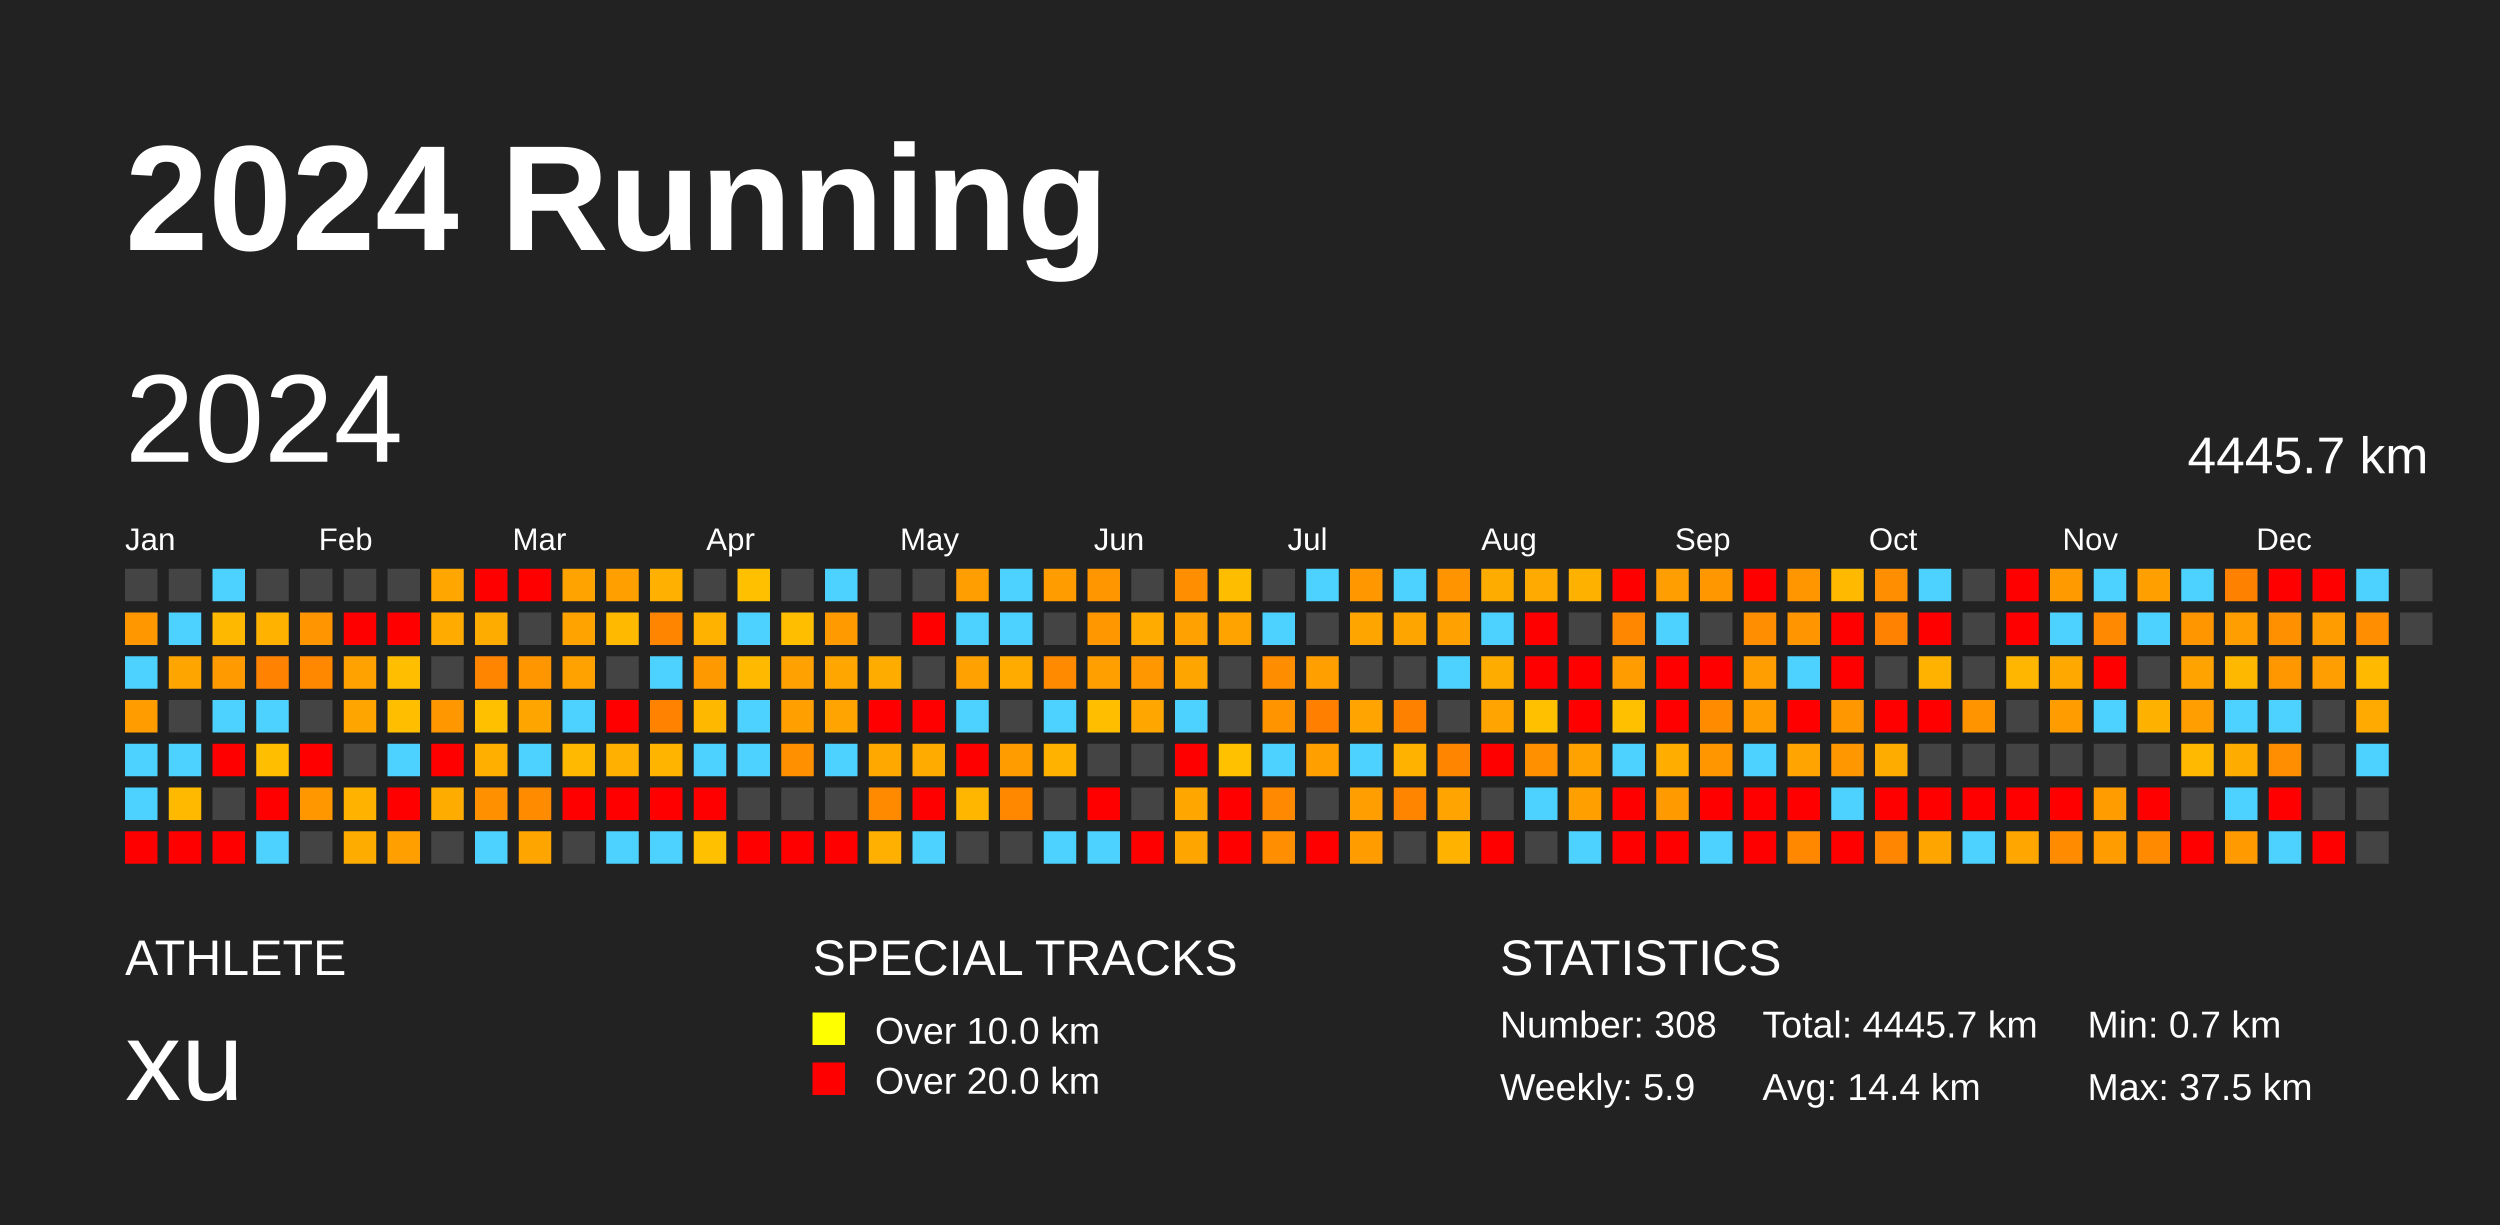
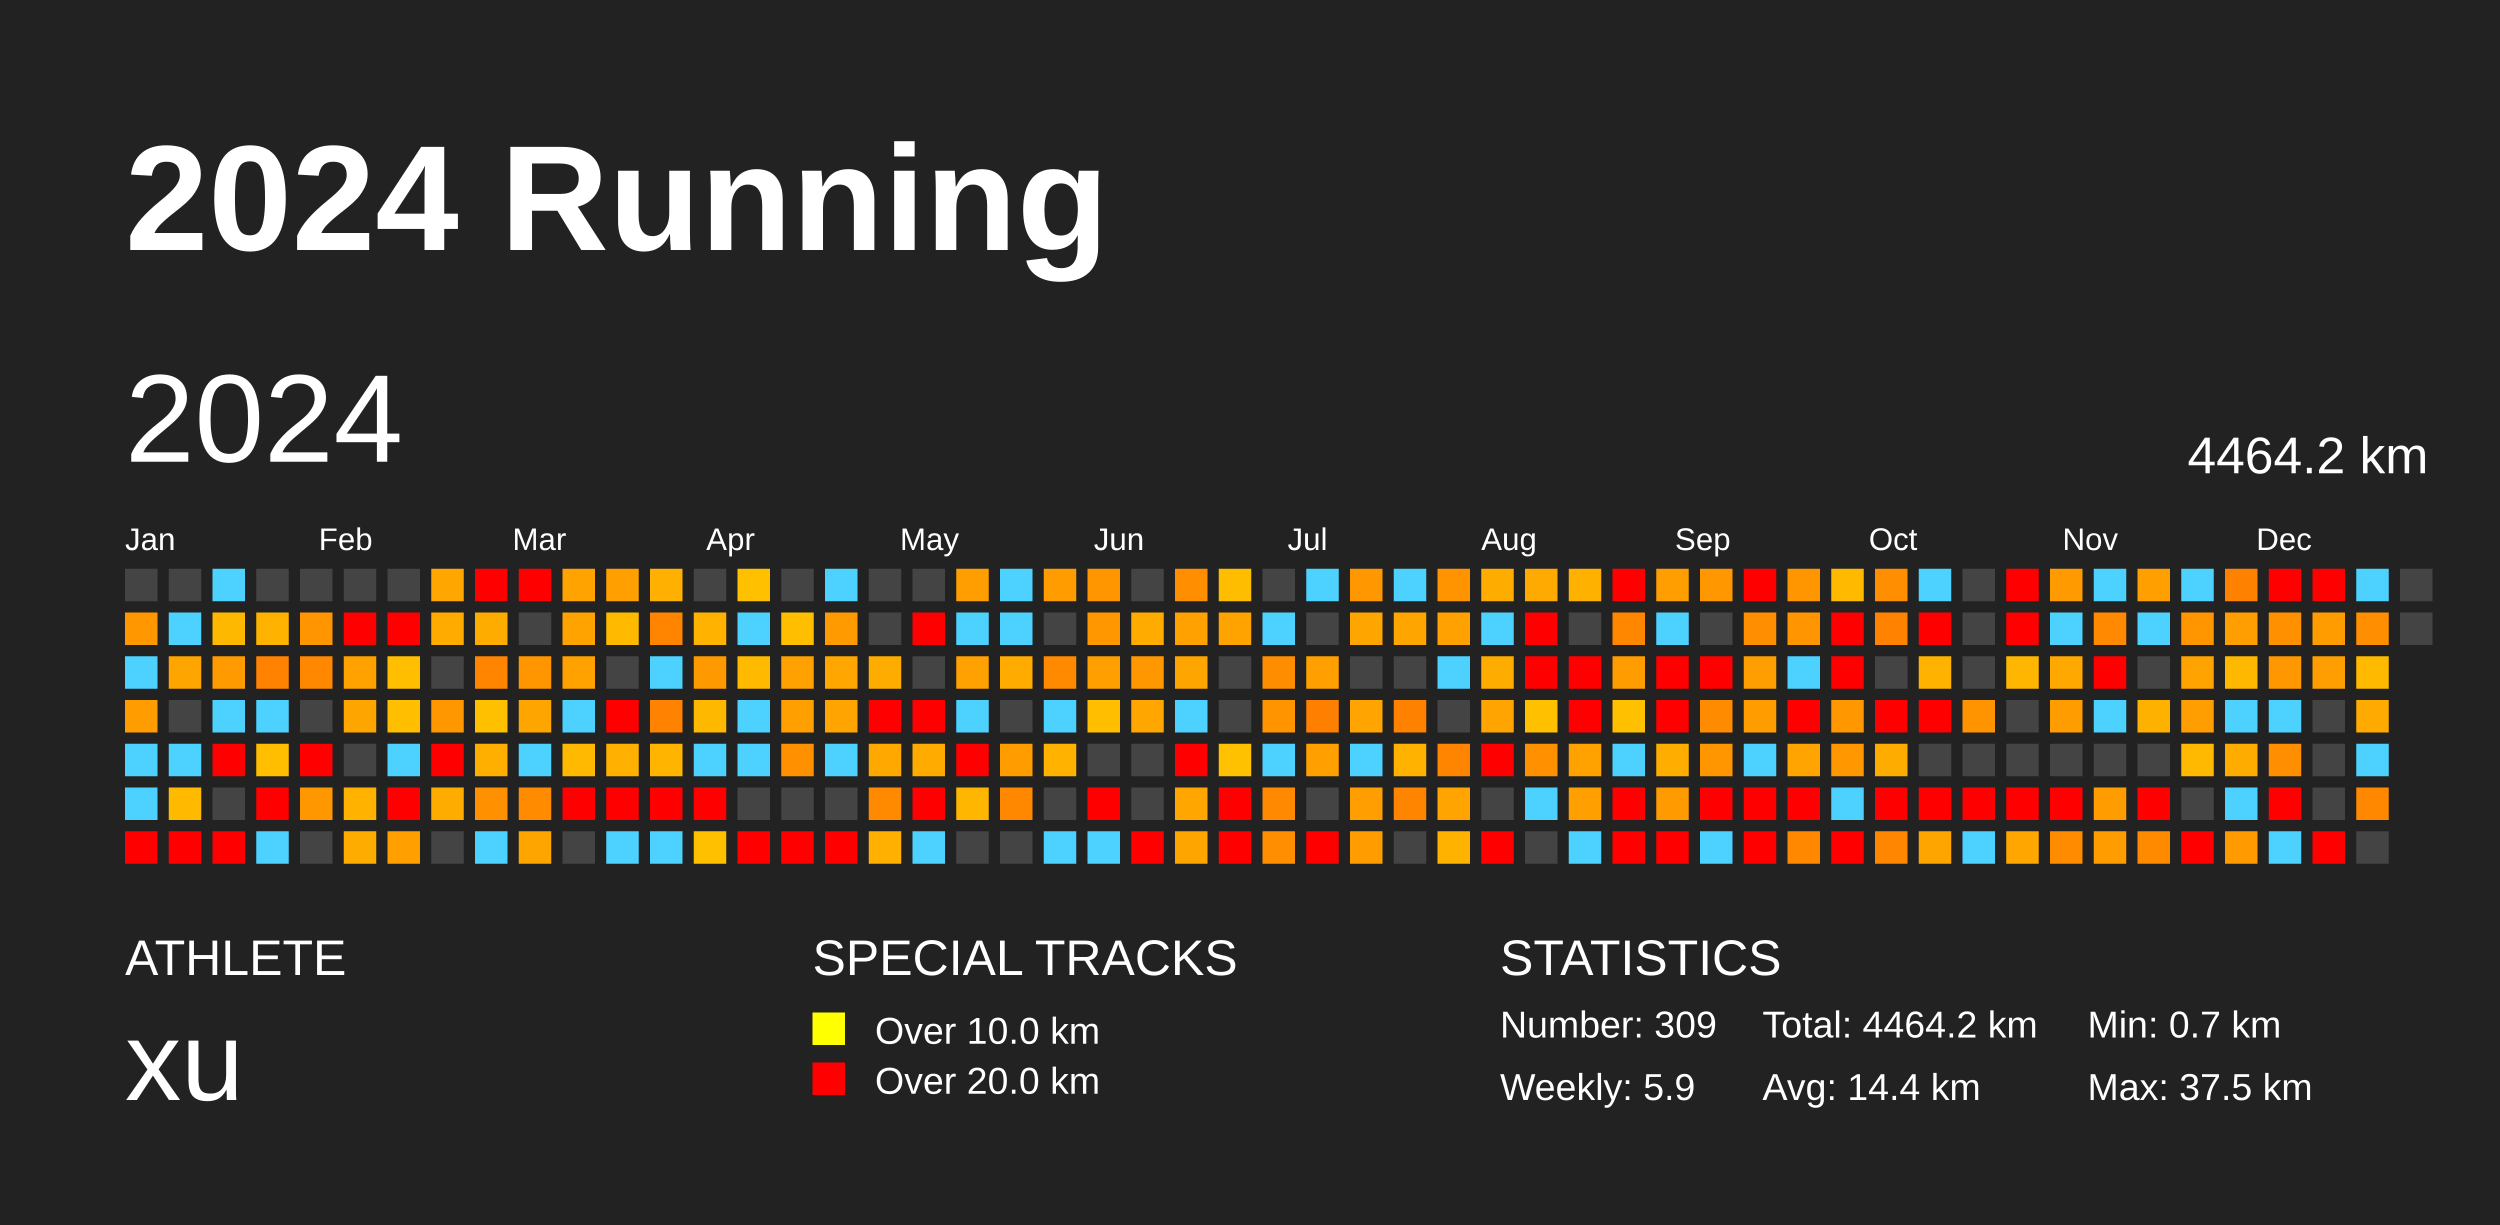
<svg xmlns="http://www.w3.org/2000/svg" baseProfile="full" height="98mm" version="1.1" viewBox="0,0,200,98" width="200mm">
  <defs />
  <rect fill="#222222" height="98" width="200" x="0" y="0" />
  <text fill="#FFFFFF" style="font-size:12px; font-family:Arial; font-weight:bold;" x="10" y="20">2024 Running</text>
  <text fill="#FFFFFF" style="font-size:4px; font-family:Arial" x="10" y="78">ATHLETE</text>
  <text fill="#FFFFFF" style="font-size:9px; font-family:Arial" x="10" y="88">xu</text>
  <text fill="#FFFFFF" style="font-size:4px; font-family:Arial" x="65" y="78">SPECIAL TRACKS</text>
  <rect fill="yellow" height="2.6" width="2.6" x="65" y="81" />
  <text fill="#FFFFFF" style="font-size:3px; font-family:Arial" x="70" y="83.5">Over 10.0 km</text>
  <rect fill="red" height="2.6" width="2.6" x="65" y="85" />
  <text fill="#FFFFFF" style="font-size:3px; font-family:Arial" x="70" y="87.5">Over 20.0 km</text>
  <text fill="#FFFFFF" style="font-size:4px; font-family:Arial" x="120" y="78">STATISTICS</text>
-   <text fill="#FFFFFF" style="font-size:3px; font-family:Arial" x="120" y="83">Number: 308</text>
+   <text fill="#FFFFFF" style="font-size:3px; font-family:Arial" x="120" y="83">Number: 309</text>
  <text fill="#FFFFFF" style="font-size:3px; font-family:Arial" x="120" y="88">Weekly: 5.9</text>
-   <text fill="#FFFFFF" style="font-size:3px; font-family:Arial" x="141" y="83">Total: 4445.7 km</text>
+   <text fill="#FFFFFF" style="font-size:3px; font-family:Arial" x="141" y="83">Total: 4464.2 km</text>
  <text fill="#FFFFFF" style="font-size:3px; font-family:Arial" x="141" y="88">Avg: 14.4 km</text>
  <text fill="#FFFFFF" style="font-size:3px; font-family:Arial" x="167" y="83">Min: 0.7 km</text>
  <text fill="#FFFFFF" style="font-size:3px; font-family:Arial" x="167" y="88">Max: 37.5 km</text>
  <text dominant-baseline="hanging" fill="#FFFFFF" style="font-size:10.0px; font-family:Arial;" x="10" y="30">2024</text>
-   <text dominant-baseline="hanging" fill="#FFFFFF" style="font-size:4.125px; font-family:Arial;" x="175" y="35">4445.7 km</text>
+   <text dominant-baseline="hanging" fill="#FFFFFF" style="font-size:4.125px; font-family:Arial;" x="175" y="35">4464.2 km</text>
  <text fill="#FFFFFF" style="font-size:2.5px; font-family:Arial" x="10.0" y="44">Jan</text>
  <text fill="#FFFFFF" style="font-size:2.5px; font-family:Arial" x="25.5" y="44">Feb</text>
  <text fill="#FFFFFF" style="font-size:2.5px; font-family:Arial" x="41.0" y="44">Mar</text>
  <text fill="#FFFFFF" style="font-size:2.5px; font-family:Arial" x="56.5" y="44">Apr</text>
  <text fill="#FFFFFF" style="font-size:2.5px; font-family:Arial" x="72.0" y="44">May</text>
  <text fill="#FFFFFF" style="font-size:2.5px; font-family:Arial" x="87.5" y="44">Jun</text>
  <text fill="#FFFFFF" style="font-size:2.5px; font-family:Arial" x="103.0" y="44">Jul</text>
  <text fill="#FFFFFF" style="font-size:2.5px; font-family:Arial" x="118.5" y="44">Aug</text>
  <text fill="#FFFFFF" style="font-size:2.5px; font-family:Arial" x="134.0" y="44">Sep</text>
  <text fill="#FFFFFF" style="font-size:2.5px; font-family:Arial" x="149.5" y="44">Oct</text>
  <text fill="#FFFFFF" style="font-size:2.5px; font-family:Arial" x="165.0" y="44">Nov</text>
  <text fill="#FFFFFF" style="font-size:2.5px; font-family:Arial" x="180.5" y="44">Dec</text>
  <rect fill="#444444" height="2.6" width="2.6" x="10.0" y="45.5" />
  <rect fill="#ff9700" height="2.6" width="2.6" x="10.0" y="49.0" />
  <rect fill="#4dd2ff" height="2.6" width="2.6" x="10.0" y="52.5" />
  <rect fill="#ff9c00" height="2.6" width="2.6" x="10.0" y="56.0" />
  <rect fill="#4dd2ff" height="2.6" width="2.6" x="10.0" y="59.5" />
  <rect fill="#4dd2ff" height="2.6" width="2.6" x="10.0" y="63.0" />
  <rect fill="red" height="2.6" width="2.6" x="10.0" y="66.5" />
  <rect fill="#444444" height="2.6" width="2.6" x="13.5" y="45.5" />
  <rect fill="#4dd2ff" height="2.6" width="2.6" x="13.5" y="49.0" />
  <rect fill="#ffa500" height="2.6" width="2.6" x="13.5" y="52.5" />
  <rect fill="#444444" height="2.6" width="2.6" x="13.5" y="56.0" />
  <rect fill="#4dd2ff" height="2.6" width="2.6" x="13.5" y="59.5" />
  <rect fill="#ffba00" height="2.6" width="2.6" x="13.5" y="63.0" />
  <rect fill="red" height="2.6" width="2.6" x="13.5" y="66.5" />
  <rect fill="#4dd2ff" height="2.6" width="2.6" x="17.0" y="45.5" />
  <rect fill="#ffb800" height="2.6" width="2.6" x="17.0" y="49.0" />
  <rect fill="#ff9b00" height="2.6" width="2.6" x="17.0" y="52.5" />
  <rect fill="#4dd2ff" height="2.6" width="2.6" x="17.0" y="56.0" />
  <rect fill="red" height="2.6" width="2.6" x="17.0" y="59.5" />
  <rect fill="#444444" height="2.6" width="2.6" x="17.0" y="63.0" />
  <rect fill="red" height="2.6" width="2.6" x="17.0" y="66.5" />
  <rect fill="#444444" height="2.6" width="2.6" x="20.5" y="45.5" />
  <rect fill="#ffb300" height="2.6" width="2.6" x="20.5" y="49.0" />
  <rect fill="#ff8300" height="2.6" width="2.6" x="20.5" y="52.5" />
  <rect fill="#4dd2ff" height="2.6" width="2.6" x="20.5" y="56.0" />
  <rect fill="#ffbf00" height="2.6" width="2.6" x="20.5" y="59.5" />
  <rect fill="red" height="2.6" width="2.6" x="20.5" y="63.0" />
  <rect fill="#4dd2ff" height="2.6" width="2.6" x="20.5" y="66.5" />
  <rect fill="#444444" height="2.6" width="2.6" x="24.0" y="45.5" />
  <rect fill="#ff9500" height="2.6" width="2.6" x="24.0" y="49.0" />
  <rect fill="#ff8800" height="2.6" width="2.6" x="24.0" y="52.5" />
  <rect fill="#444444" height="2.6" width="2.6" x="24.0" y="56.0" />
  <rect fill="red" height="2.6" width="2.6" x="24.0" y="59.5" />
  <rect fill="#ff9700" height="2.6" width="2.6" x="24.0" y="63.0" />
  <rect fill="#444444" height="2.6" width="2.6" x="24.0" y="66.5" />
  <rect fill="#444444" height="2.6" width="2.6" x="27.5" y="45.5" />
  <rect fill="red" height="2.6" width="2.6" x="27.5" y="49.0" />
  <rect fill="#ffa200" height="2.6" width="2.6" x="27.5" y="52.5" />
  <rect fill="#ffa500" height="2.6" width="2.6" x="27.5" y="56.0" />
  <rect fill="#444444" height="2.6" width="2.6" x="27.5" y="59.5" />
  <rect fill="#ffb200" height="2.6" width="2.6" x="27.5" y="63.0" />
  <rect fill="#ffac00" height="2.6" width="2.6" x="27.5" y="66.5" />
  <rect fill="#444444" height="2.6" width="2.6" x="31.0" y="45.5" />
  <rect fill="red" height="2.6" width="2.6" x="31.0" y="49.0" />
  <rect fill="#ffbf00" height="2.6" width="2.6" x="31.0" y="52.5" />
  <rect fill="#ffbe00" height="2.6" width="2.6" x="31.0" y="56.0" />
  <rect fill="#4dd2ff" height="2.6" width="2.6" x="31.0" y="59.5" />
  <rect fill="red" height="2.6" width="2.6" x="31.0" y="63.0" />
  <rect fill="#ff9f00" height="2.6" width="2.6" x="31.0" y="66.5" />
  <rect fill="#ffa600" height="2.6" width="2.6" x="34.5" y="45.5" />
  <rect fill="#ffab00" height="2.6" width="2.6" x="34.5" y="49.0" />
  <rect fill="#444444" height="2.6" width="2.6" x="34.5" y="52.5" />
  <rect fill="#ff9800" height="2.6" width="2.6" x="34.5" y="56.0" />
  <rect fill="red" height="2.6" width="2.6" x="34.5" y="59.5" />
  <rect fill="#ffac00" height="2.6" width="2.6" x="34.5" y="63.0" />
  <rect fill="#444444" height="2.6" width="2.6" x="34.5" y="66.5" />
  <rect fill="red" height="2.6" width="2.6" x="38.0" y="45.5" />
  <rect fill="#ffac00" height="2.6" width="2.6" x="38.0" y="49.0" />
  <rect fill="#ff8400" height="2.6" width="2.6" x="38.0" y="52.5" />
  <rect fill="#ffc000" height="2.6" width="2.6" x="38.0" y="56.0" />
  <rect fill="#ffaf00" height="2.6" width="2.6" x="38.0" y="59.5" />
  <rect fill="#ff9000" height="2.6" width="2.6" x="38.0" y="63.0" />
  <rect fill="#4dd2ff" height="2.6" width="2.6" x="38.0" y="66.5" />
  <rect fill="red" height="2.6" width="2.6" x="41.5" y="45.5" />
  <rect fill="#444444" height="2.6" width="2.6" x="41.5" y="49.0" />
  <rect fill="#ff9600" height="2.6" width="2.6" x="41.5" y="52.5" />
  <rect fill="#ffa500" height="2.6" width="2.6" x="41.5" y="56.0" />
  <rect fill="#4dd2ff" height="2.6" width="2.6" x="41.5" y="59.5" />
  <rect fill="#ff8b00" height="2.6" width="2.6" x="41.5" y="63.0" />
  <rect fill="#ffa500" height="2.6" width="2.6" x="41.5" y="66.5" />
  <rect fill="#ffa300" height="2.6" width="2.6" x="45.0" y="45.5" />
  <rect fill="#ffa300" height="2.6" width="2.6" x="45.0" y="49.0" />
  <rect fill="#ffa200" height="2.6" width="2.6" x="45.0" y="52.5" />
  <rect fill="#4dd2ff" height="2.6" width="2.6" x="45.0" y="56.0" />
  <rect fill="#ffb900" height="2.6" width="2.6" x="45.0" y="59.5" />
  <rect fill="red" height="2.6" width="2.6" x="45.0" y="63.0" />
  <rect fill="#444444" height="2.6" width="2.6" x="45.0" y="66.5" />
  <rect fill="#ffa000" height="2.6" width="2.6" x="48.5" y="45.5" />
  <rect fill="#ffba00" height="2.6" width="2.6" x="48.5" y="49.0" />
  <rect fill="#444444" height="2.6" width="2.6" x="48.5" y="52.5" />
  <rect fill="red" height="2.6" width="2.6" x="48.5" y="56.0" />
  <rect fill="#ffb000" height="2.6" width="2.6" x="48.5" y="59.5" />
  <rect fill="red" height="2.6" width="2.6" x="48.5" y="63.0" />
  <rect fill="#4dd2ff" height="2.6" width="2.6" x="48.5" y="66.5" />
  <rect fill="#ffb000" height="2.6" width="2.6" x="52.0" y="45.5" />
  <rect fill="#ff8400" height="2.6" width="2.6" x="52.0" y="49.0" />
  <rect fill="#4dd2ff" height="2.6" width="2.6" x="52.0" y="52.5" />
  <rect fill="#ff8200" height="2.6" width="2.6" x="52.0" y="56.0" />
  <rect fill="#ffb500" height="2.6" width="2.6" x="52.0" y="59.5" />
  <rect fill="red" height="2.6" width="2.6" x="52.0" y="63.0" />
  <rect fill="#4dd2ff" height="2.6" width="2.6" x="52.0" y="66.5" />
  <rect fill="#444444" height="2.6" width="2.6" x="55.5" y="45.5" />
  <rect fill="#ffb300" height="2.6" width="2.6" x="55.5" y="49.0" />
  <rect fill="#ff9900" height="2.6" width="2.6" x="55.5" y="52.5" />
  <rect fill="#ffb800" height="2.6" width="2.6" x="55.5" y="56.0" />
  <rect fill="#4dd2ff" height="2.6" width="2.6" x="55.5" y="59.5" />
  <rect fill="red" height="2.6" width="2.6" x="55.5" y="63.0" />
  <rect fill="#ffc000" height="2.6" width="2.6" x="55.5" y="66.5" />
  <rect fill="#ffc000" height="2.6" width="2.6" x="59.0" y="45.5" />
  <rect fill="#4dd2ff" height="2.6" width="2.6" x="59.0" y="49.0" />
  <rect fill="#ffba00" height="2.6" width="2.6" x="59.0" y="52.5" />
  <rect fill="#4dd2ff" height="2.6" width="2.6" x="59.0" y="56.0" />
  <rect fill="#4dd2ff" height="2.6" width="2.6" x="59.0" y="59.5" />
  <rect fill="#444444" height="2.6" width="2.6" x="59.0" y="63.0" />
  <rect fill="red" height="2.6" width="2.6" x="59.0" y="66.5" />
  <rect fill="#444444" height="2.6" width="2.6" x="62.5" y="45.5" />
  <rect fill="#ffbf00" height="2.6" width="2.6" x="62.5" y="49.0" />
  <rect fill="#ffa100" height="2.6" width="2.6" x="62.5" y="52.5" />
  <rect fill="#ff9f00" height="2.6" width="2.6" x="62.5" y="56.0" />
  <rect fill="#ff9100" height="2.6" width="2.6" x="62.5" y="59.5" />
  <rect fill="#444444" height="2.6" width="2.6" x="62.5" y="63.0" />
  <rect fill="red" height="2.6" width="2.6" x="62.5" y="66.5" />
  <rect fill="#4dd2ff" height="2.6" width="2.6" x="66.0" y="45.5" />
  <rect fill="#ff9b00" height="2.6" width="2.6" x="66.0" y="49.0" />
  <rect fill="#ffa600" height="2.6" width="2.6" x="66.0" y="52.5" />
  <rect fill="#ffa400" height="2.6" width="2.6" x="66.0" y="56.0" />
  <rect fill="#4dd2ff" height="2.6" width="2.6" x="66.0" y="59.5" />
  <rect fill="#444444" height="2.6" width="2.6" x="66.0" y="63.0" />
  <rect fill="red" height="2.6" width="2.6" x="66.0" y="66.5" />
  <rect fill="#444444" height="2.6" width="2.6" x="69.5" y="45.5" />
  <rect fill="#444444" height="2.6" width="2.6" x="69.5" y="49.0" />
  <rect fill="#ffac00" height="2.6" width="2.6" x="69.5" y="52.5" />
  <rect fill="red" height="2.6" width="2.6" x="69.5" y="56.0" />
  <rect fill="#ffa800" height="2.6" width="2.6" x="69.5" y="59.5" />
  <rect fill="#ff8a00" height="2.6" width="2.6" x="69.5" y="63.0" />
  <rect fill="#ffb000" height="2.6" width="2.6" x="69.5" y="66.5" />
  <rect fill="#444444" height="2.6" width="2.6" x="73.0" y="45.5" />
  <rect fill="red" height="2.6" width="2.6" x="73.0" y="49.0" />
  <rect fill="#444444" height="2.6" width="2.6" x="73.0" y="52.5" />
  <rect fill="red" height="2.6" width="2.6" x="73.0" y="56.0" />
  <rect fill="#ffab00" height="2.6" width="2.6" x="73.0" y="59.5" />
  <rect fill="red" height="2.6" width="2.6" x="73.0" y="63.0" />
  <rect fill="#4dd2ff" height="2.6" width="2.6" x="73.0" y="66.5" />
  <rect fill="#ff9e00" height="2.6" width="2.6" x="76.5" y="45.5" />
  <rect fill="#4dd2ff" height="2.6" width="2.6" x="76.5" y="49.0" />
  <rect fill="#ffa100" height="2.6" width="2.6" x="76.5" y="52.5" />
  <rect fill="#4dd2ff" height="2.6" width="2.6" x="76.5" y="56.0" />
  <rect fill="red" height="2.6" width="2.6" x="76.5" y="59.5" />
  <rect fill="#ffb600" height="2.6" width="2.6" x="76.5" y="63.0" />
  <rect fill="#444444" height="2.6" width="2.6" x="76.5" y="66.5" />
  <rect fill="#4dd2ff" height="2.6" width="2.6" x="80.0" y="45.5" />
  <rect fill="#4dd2ff" height="2.6" width="2.6" x="80.0" y="49.0" />
  <rect fill="#ffab00" height="2.6" width="2.6" x="80.0" y="52.5" />
  <rect fill="#444444" height="2.6" width="2.6" x="80.0" y="56.0" />
  <rect fill="#ff9d00" height="2.6" width="2.6" x="80.0" y="59.5" />
  <rect fill="#ff8800" height="2.6" width="2.6" x="80.0" y="63.0" />
  <rect fill="#444444" height="2.6" width="2.6" x="80.0" y="66.5" />
  <rect fill="#ff9d00" height="2.6" width="2.6" x="83.5" y="45.5" />
  <rect fill="#444444" height="2.6" width="2.6" x="83.5" y="49.0" />
  <rect fill="#ff8a00" height="2.6" width="2.6" x="83.5" y="52.5" />
  <rect fill="#4dd2ff" height="2.6" width="2.6" x="83.5" y="56.0" />
  <rect fill="#ffb200" height="2.6" width="2.6" x="83.5" y="59.5" />
  <rect fill="#444444" height="2.6" width="2.6" x="83.5" y="63.0" />
  <rect fill="#4dd2ff" height="2.6" width="2.6" x="83.5" y="66.5" />
  <rect fill="#ff9600" height="2.6" width="2.6" x="87.0" y="45.5" />
  <rect fill="#ff9800" height="2.6" width="2.6" x="87.0" y="49.0" />
  <rect fill="#ff9f00" height="2.6" width="2.6" x="87.0" y="52.5" />
  <rect fill="#ffbe00" height="2.6" width="2.6" x="87.0" y="56.0" />
  <rect fill="#444444" height="2.6" width="2.6" x="87.0" y="59.5" />
  <rect fill="red" height="2.6" width="2.6" x="87.0" y="63.0" />
  <rect fill="#4dd2ff" height="2.6" width="2.6" x="87.0" y="66.5" />
  <rect fill="#444444" height="2.6" width="2.6" x="90.5" y="45.5" />
  <rect fill="#ffab00" height="2.6" width="2.6" x="90.5" y="49.0" />
  <rect fill="#ff9800" height="2.6" width="2.6" x="90.5" y="52.5" />
  <rect fill="#ffa600" height="2.6" width="2.6" x="90.5" y="56.0" />
  <rect fill="#444444" height="2.6" width="2.6" x="90.5" y="59.5" />
  <rect fill="#444444" height="2.6" width="2.6" x="90.5" y="63.0" />
  <rect fill="red" height="2.6" width="2.6" x="90.5" y="66.5" />
  <rect fill="#ff8e00" height="2.6" width="2.6" x="94.0" y="45.5" />
  <rect fill="#ffa100" height="2.6" width="2.6" x="94.0" y="49.0" />
  <rect fill="#ffa500" height="2.6" width="2.6" x="94.0" y="52.5" />
  <rect fill="#4dd2ff" height="2.6" width="2.6" x="94.0" y="56.0" />
  <rect fill="red" height="2.6" width="2.6" x="94.0" y="59.5" />
  <rect fill="#ffa600" height="2.6" width="2.6" x="94.0" y="63.0" />
  <rect fill="#ffa500" height="2.6" width="2.6" x="94.0" y="66.5" />
  <rect fill="#ffbd00" height="2.6" width="2.6" x="97.5" y="45.5" />
  <rect fill="#ffa300" height="2.6" width="2.6" x="97.5" y="49.0" />
  <rect fill="#444444" height="2.6" width="2.6" x="97.5" y="52.5" />
  <rect fill="#444444" height="2.6" width="2.6" x="97.5" y="56.0" />
  <rect fill="#ffc100" height="2.6" width="2.6" x="97.5" y="59.5" />
  <rect fill="red" height="2.6" width="2.6" x="97.5" y="63.0" />
  <rect fill="red" height="2.6" width="2.6" x="97.5" y="66.5" />
  <rect fill="#444444" height="2.6" width="2.6" x="101.0" y="45.5" />
  <rect fill="#4dd2ff" height="2.6" width="2.6" x="101.0" y="49.0" />
  <rect fill="#ff8d00" height="2.6" width="2.6" x="101.0" y="52.5" />
  <rect fill="#ff9400" height="2.6" width="2.6" x="101.0" y="56.0" />
  <rect fill="#4dd2ff" height="2.6" width="2.6" x="101.0" y="59.5" />
  <rect fill="#ff8900" height="2.6" width="2.6" x="101.0" y="63.0" />
  <rect fill="#ff8f00" height="2.6" width="2.6" x="101.0" y="66.5" />
  <rect fill="#4dd2ff" height="2.6" width="2.6" x="104.5" y="45.5" />
  <rect fill="#444444" height="2.6" width="2.6" x="104.5" y="49.0" />
  <rect fill="#ff9f00" height="2.6" width="2.6" x="104.5" y="52.5" />
  <rect fill="#ff8000" height="2.6" width="2.6" x="104.5" y="56.0" />
  <rect fill="#ff9f00" height="2.6" width="2.6" x="104.5" y="59.5" />
  <rect fill="#444444" height="2.6" width="2.6" x="104.5" y="63.0" />
  <rect fill="red" height="2.6" width="2.6" x="104.5" y="66.5" />
  <rect fill="#ff9800" height="2.6" width="2.6" x="108.0" y="45.5" />
  <rect fill="#ffa500" height="2.6" width="2.6" x="108.0" y="49.0" />
  <rect fill="#444444" height="2.6" width="2.6" x="108.0" y="52.5" />
  <rect fill="#ffa400" height="2.6" width="2.6" x="108.0" y="56.0" />
  <rect fill="#4dd2ff" height="2.6" width="2.6" x="108.0" y="59.5" />
  <rect fill="#ff9e00" height="2.6" width="2.6" x="108.0" y="63.0" />
  <rect fill="#ff9d00" height="2.6" width="2.6" x="108.0" y="66.5" />
  <rect fill="#4dd2ff" height="2.6" width="2.6" x="111.5" y="45.5" />
  <rect fill="#ffa500" height="2.6" width="2.6" x="111.5" y="49.0" />
  <rect fill="#444444" height="2.6" width="2.6" x="111.5" y="52.5" />
  <rect fill="#ff8100" height="2.6" width="2.6" x="111.5" y="56.0" />
  <rect fill="#ffb300" height="2.6" width="2.6" x="111.5" y="59.5" />
  <rect fill="#ff8400" height="2.6" width="2.6" x="111.5" y="63.0" />
  <rect fill="#444444" height="2.6" width="2.6" x="111.5" y="66.5" />
  <rect fill="#ff9400" height="2.6" width="2.6" x="115.0" y="45.5" />
  <rect fill="#ffa100" height="2.6" width="2.6" x="115.0" y="49.0" />
  <rect fill="#4dd2ff" height="2.6" width="2.6" x="115.0" y="52.5" />
  <rect fill="#444444" height="2.6" width="2.6" x="115.0" y="56.0" />
  <rect fill="#ff8400" height="2.6" width="2.6" x="115.0" y="59.5" />
  <rect fill="#ffa400" height="2.6" width="2.6" x="115.0" y="63.0" />
  <rect fill="#ffb300" height="2.6" width="2.6" x="115.0" y="66.5" />
  <rect fill="#ffac00" height="2.6" width="2.6" x="118.5" y="45.5" />
  <rect fill="#4dd2ff" height="2.6" width="2.6" x="118.5" y="49.0" />
  <rect fill="#ffac00" height="2.6" width="2.6" x="118.5" y="52.5" />
  <rect fill="#ffa400" height="2.6" width="2.6" x="118.5" y="56.0" />
  <rect fill="red" height="2.6" width="2.6" x="118.5" y="59.5" />
  <rect fill="#444444" height="2.6" width="2.6" x="118.5" y="63.0" />
  <rect fill="red" height="2.6" width="2.6" x="118.5" y="66.5" />
  <rect fill="#ffaa00" height="2.6" width="2.6" x="122.0" y="45.5" />
  <rect fill="red" height="2.6" width="2.6" x="122.0" y="49.0" />
  <rect fill="red" height="2.6" width="2.6" x="122.0" y="52.5" />
  <rect fill="#ffc000" height="2.6" width="2.6" x="122.0" y="56.0" />
  <rect fill="#ff9000" height="2.6" width="2.6" x="122.0" y="59.5" />
  <rect fill="#4dd2ff" height="2.6" width="2.6" x="122.0" y="63.0" />
  <rect fill="#444444" height="2.6" width="2.6" x="122.0" y="66.5" />
  <rect fill="#ffb100" height="2.6" width="2.6" x="125.5" y="45.5" />
  <rect fill="#444444" height="2.6" width="2.6" x="125.5" y="49.0" />
  <rect fill="red" height="2.6" width="2.6" x="125.5" y="52.5" />
  <rect fill="red" height="2.6" width="2.6" x="125.5" y="56.0" />
  <rect fill="#ffa200" height="2.6" width="2.6" x="125.5" y="59.5" />
  <rect fill="#ff9f00" height="2.6" width="2.6" x="125.5" y="63.0" />
  <rect fill="#4dd2ff" height="2.6" width="2.6" x="125.5" y="66.5" />
  <rect fill="red" height="2.6" width="2.6" x="129.0" y="45.5" />
  <rect fill="#ff8700" height="2.6" width="2.6" x="129.0" y="49.0" />
  <rect fill="#ff9c00" height="2.6" width="2.6" x="129.0" y="52.5" />
  <rect fill="#ffc000" height="2.6" width="2.6" x="129.0" y="56.0" />
  <rect fill="#4dd2ff" height="2.6" width="2.6" x="129.0" y="59.5" />
  <rect fill="red" height="2.6" width="2.6" x="129.0" y="63.0" />
  <rect fill="red" height="2.6" width="2.6" x="129.0" y="66.5" />
  <rect fill="#ff9e00" height="2.6" width="2.6" x="132.5" y="45.5" />
  <rect fill="#4dd2ff" height="2.6" width="2.6" x="132.5" y="49.0" />
  <rect fill="red" height="2.6" width="2.6" x="132.5" y="52.5" />
  <rect fill="red" height="2.6" width="2.6" x="132.5" y="56.0" />
  <rect fill="#ffae00" height="2.6" width="2.6" x="132.5" y="59.5" />
  <rect fill="#ff9b00" height="2.6" width="2.6" x="132.5" y="63.0" />
  <rect fill="red" height="2.6" width="2.6" x="132.5" y="66.5" />
  <rect fill="#ff9800" height="2.6" width="2.6" x="136.0" y="45.5" />
  <rect fill="#444444" height="2.6" width="2.6" x="136.0" y="49.0" />
  <rect fill="red" height="2.6" width="2.6" x="136.0" y="52.5" />
  <rect fill="#ff8c00" height="2.6" width="2.6" x="136.0" y="56.0" />
  <rect fill="#ff9600" height="2.6" width="2.6" x="136.0" y="59.5" />
  <rect fill="red" height="2.6" width="2.6" x="136.0" y="63.0" />
  <rect fill="#4dd2ff" height="2.6" width="2.6" x="136.0" y="66.5" />
  <rect fill="red" height="2.6" width="2.6" x="139.5" y="45.5" />
  <rect fill="#ff8f00" height="2.6" width="2.6" x="139.5" y="49.0" />
  <rect fill="#ff9e00" height="2.6" width="2.6" x="139.5" y="52.5" />
  <rect fill="#ff9d00" height="2.6" width="2.6" x="139.5" y="56.0" />
  <rect fill="#4dd2ff" height="2.6" width="2.6" x="139.5" y="59.5" />
  <rect fill="red" height="2.6" width="2.6" x="139.5" y="63.0" />
  <rect fill="red" height="2.6" width="2.6" x="139.5" y="66.5" />
  <rect fill="#ff9600" height="2.6" width="2.6" x="143.0" y="45.5" />
  <rect fill="#ff9500" height="2.6" width="2.6" x="143.0" y="49.0" />
  <rect fill="#4dd2ff" height="2.6" width="2.6" x="143.0" y="52.5" />
  <rect fill="red" height="2.6" width="2.6" x="143.0" y="56.0" />
  <rect fill="#ffa400" height="2.6" width="2.6" x="143.0" y="59.5" />
  <rect fill="red" height="2.6" width="2.6" x="143.0" y="63.0" />
  <rect fill="#ff8800" height="2.6" width="2.6" x="143.0" y="66.5" />
  <rect fill="#ffba00" height="2.6" width="2.6" x="146.5" y="45.5" />
  <rect fill="red" height="2.6" width="2.6" x="146.5" y="49.0" />
  <rect fill="red" height="2.6" width="2.6" x="146.5" y="52.5" />
  <rect fill="#ff9700" height="2.6" width="2.6" x="146.5" y="56.0" />
  <rect fill="#ff9800" height="2.6" width="2.6" x="146.5" y="59.5" />
  <rect fill="#4dd2ff" height="2.6" width="2.6" x="146.5" y="63.0" />
  <rect fill="red" height="2.6" width="2.6" x="146.5" y="66.5" />
  <rect fill="#ff8f00" height="2.6" width="2.6" x="150.0" y="45.5" />
  <rect fill="#ff8300" height="2.6" width="2.6" x="150.0" y="49.0" />
  <rect fill="#444444" height="2.6" width="2.6" x="150.0" y="52.5" />
  <rect fill="red" height="2.6" width="2.6" x="150.0" y="56.0" />
  <rect fill="#ffac00" height="2.6" width="2.6" x="150.0" y="59.5" />
  <rect fill="red" height="2.6" width="2.6" x="150.0" y="63.0" />
  <rect fill="#ff8600" height="2.6" width="2.6" x="150.0" y="66.5" />
  <rect fill="#4dd2ff" height="2.6" width="2.6" x="153.5" y="45.5" />
  <rect fill="red" height="2.6" width="2.6" x="153.5" y="49.0" />
  <rect fill="#ffb300" height="2.6" width="2.6" x="153.5" y="52.5" />
  <rect fill="red" height="2.6" width="2.6" x="153.5" y="56.0" />
  <rect fill="#444444" height="2.6" width="2.6" x="153.5" y="59.5" />
  <rect fill="red" height="2.6" width="2.6" x="153.5" y="63.0" />
  <rect fill="#ffa500" height="2.6" width="2.6" x="153.5" y="66.5" />
  <rect fill="#444444" height="2.6" width="2.6" x="157.0" y="45.5" />
  <rect fill="#444444" height="2.6" width="2.6" x="157.0" y="49.0" />
  <rect fill="#444444" height="2.6" width="2.6" x="157.0" y="52.5" />
  <rect fill="#ff9400" height="2.6" width="2.6" x="157.0" y="56.0" />
  <rect fill="#444444" height="2.6" width="2.6" x="157.0" y="59.5" />
  <rect fill="red" height="2.6" width="2.6" x="157.0" y="63.0" />
  <rect fill="#4dd2ff" height="2.6" width="2.6" x="157.0" y="66.5" />
  <rect fill="red" height="2.6" width="2.6" x="160.5" y="45.5" />
  <rect fill="red" height="2.6" width="2.6" x="160.5" y="49.0" />
  <rect fill="#ffb600" height="2.6" width="2.6" x="160.5" y="52.5" />
  <rect fill="#444444" height="2.6" width="2.6" x="160.5" y="56.0" />
  <rect fill="#444444" height="2.6" width="2.6" x="160.5" y="59.5" />
  <rect fill="red" height="2.6" width="2.6" x="160.5" y="63.0" />
  <rect fill="#ffa600" height="2.6" width="2.6" x="160.5" y="66.5" />
  <rect fill="#ff9b00" height="2.6" width="2.6" x="164.0" y="45.5" />
  <rect fill="#4dd2ff" height="2.6" width="2.6" x="164.0" y="49.0" />
  <rect fill="#ffa900" height="2.6" width="2.6" x="164.0" y="52.5" />
  <rect fill="#ff9c00" height="2.6" width="2.6" x="164.0" y="56.0" />
  <rect fill="#444444" height="2.6" width="2.6" x="164.0" y="59.5" />
  <rect fill="red" height="2.6" width="2.6" x="164.0" y="63.0" />
  <rect fill="#ff8b00" height="2.6" width="2.6" x="164.0" y="66.5" />
  <rect fill="#4dd2ff" height="2.6" width="2.6" x="167.5" y="45.5" />
  <rect fill="#ff8900" height="2.6" width="2.6" x="167.5" y="49.0" />
  <rect fill="red" height="2.6" width="2.6" x="167.5" y="52.5" />
  <rect fill="#4dd2ff" height="2.6" width="2.6" x="167.5" y="56.0" />
  <rect fill="#444444" height="2.6" width="2.6" x="167.5" y="59.5" />
  <rect fill="#ff9d00" height="2.6" width="2.6" x="167.5" y="63.0" />
  <rect fill="#ff9d00" height="2.6" width="2.6" x="167.5" y="66.5" />
  <rect fill="#ff9f00" height="2.6" width="2.6" x="171.0" y="45.5" />
  <rect fill="#4dd2ff" height="2.6" width="2.6" x="171.0" y="49.0" />
  <rect fill="#444444" height="2.6" width="2.6" x="171.0" y="52.5" />
  <rect fill="#ffb100" height="2.6" width="2.6" x="171.0" y="56.0" />
  <rect fill="#444444" height="2.6" width="2.6" x="171.0" y="59.5" />
  <rect fill="red" height="2.6" width="2.6" x="171.0" y="63.0" />
  <rect fill="#ff8a00" height="2.6" width="2.6" x="171.0" y="66.5" />
  <rect fill="#4dd2ff" height="2.6" width="2.6" x="174.5" y="45.5" />
  <rect fill="#ff9600" height="2.6" width="2.6" x="174.5" y="49.0" />
  <rect fill="#ffa300" height="2.6" width="2.6" x="174.5" y="52.5" />
  <rect fill="#ff9e00" height="2.6" width="2.6" x="174.5" y="56.0" />
  <rect fill="#ffb900" height="2.6" width="2.6" x="174.5" y="59.5" />
  <rect fill="#444444" height="2.6" width="2.6" x="174.5" y="63.0" />
  <rect fill="red" height="2.6" width="2.6" x="174.5" y="66.5" />
  <rect fill="#ff8100" height="2.6" width="2.6" x="178.0" y="45.5" />
  <rect fill="#ff9e00" height="2.6" width="2.6" x="178.0" y="49.0" />
  <rect fill="#ffb800" height="2.6" width="2.6" x="178.0" y="52.5" />
  <rect fill="#4dd2ff" height="2.6" width="2.6" x="178.0" y="56.0" />
  <rect fill="#ffac00" height="2.6" width="2.6" x="178.0" y="59.5" />
  <rect fill="#4dd2ff" height="2.6" width="2.6" x="178.0" y="63.0" />
  <rect fill="#ff9b00" height="2.6" width="2.6" x="178.0" y="66.5" />
  <rect fill="red" height="2.6" width="2.6" x="181.5" y="45.5" />
  <rect fill="#ff9000" height="2.6" width="2.6" x="181.5" y="49.0" />
  <rect fill="#ff9800" height="2.6" width="2.6" x="181.5" y="52.5" />
  <rect fill="#4dd2ff" height="2.6" width="2.6" x="181.5" y="56.0" />
  <rect fill="#ff8f00" height="2.6" width="2.6" x="181.5" y="59.5" />
  <rect fill="red" height="2.6" width="2.6" x="181.5" y="63.0" />
  <rect fill="#4dd2ff" height="2.6" width="2.6" x="181.5" y="66.5" />
  <rect fill="red" height="2.6" width="2.6" x="185.0" y="45.5" />
  <rect fill="#ff9d00" height="2.6" width="2.6" x="185.0" y="49.0" />
  <rect fill="#ff9e00" height="2.6" width="2.6" x="185.0" y="52.5" />
  <rect fill="#444444" height="2.6" width="2.6" x="185.0" y="56.0" />
  <rect fill="#444444" height="2.6" width="2.6" x="185.0" y="59.5" />
  <rect fill="#444444" height="2.6" width="2.6" x="185.0" y="63.0" />
  <rect fill="red" height="2.6" width="2.6" x="185.0" y="66.5" />
  <rect fill="#4dd2ff" height="2.6" width="2.6" x="188.5" y="45.5" />
  <rect fill="#ff8e00" height="2.6" width="2.6" x="188.5" y="49.0" />
  <rect fill="#ffba00" height="2.6" width="2.6" x="188.5" y="52.5" />
  <rect fill="#ffaa00" height="2.6" width="2.6" x="188.5" y="56.0" />
  <rect fill="#4dd2ff" height="2.6" width="2.6" x="188.5" y="59.5" />
-   <rect fill="#444444" height="2.6" width="2.6" x="188.5" y="63.0" />
+   <rect fill="#ff8800" height="2.6" width="2.6" x="188.5" y="63.0" />
  <rect fill="#444444" height="2.6" width="2.6" x="188.5" y="66.5" />
  <rect fill="#444444" height="2.6" width="2.6" x="192.0" y="45.5" />
  <rect fill="#444444" height="2.6" width="2.6" x="192.0" y="49.0" />
</svg>
